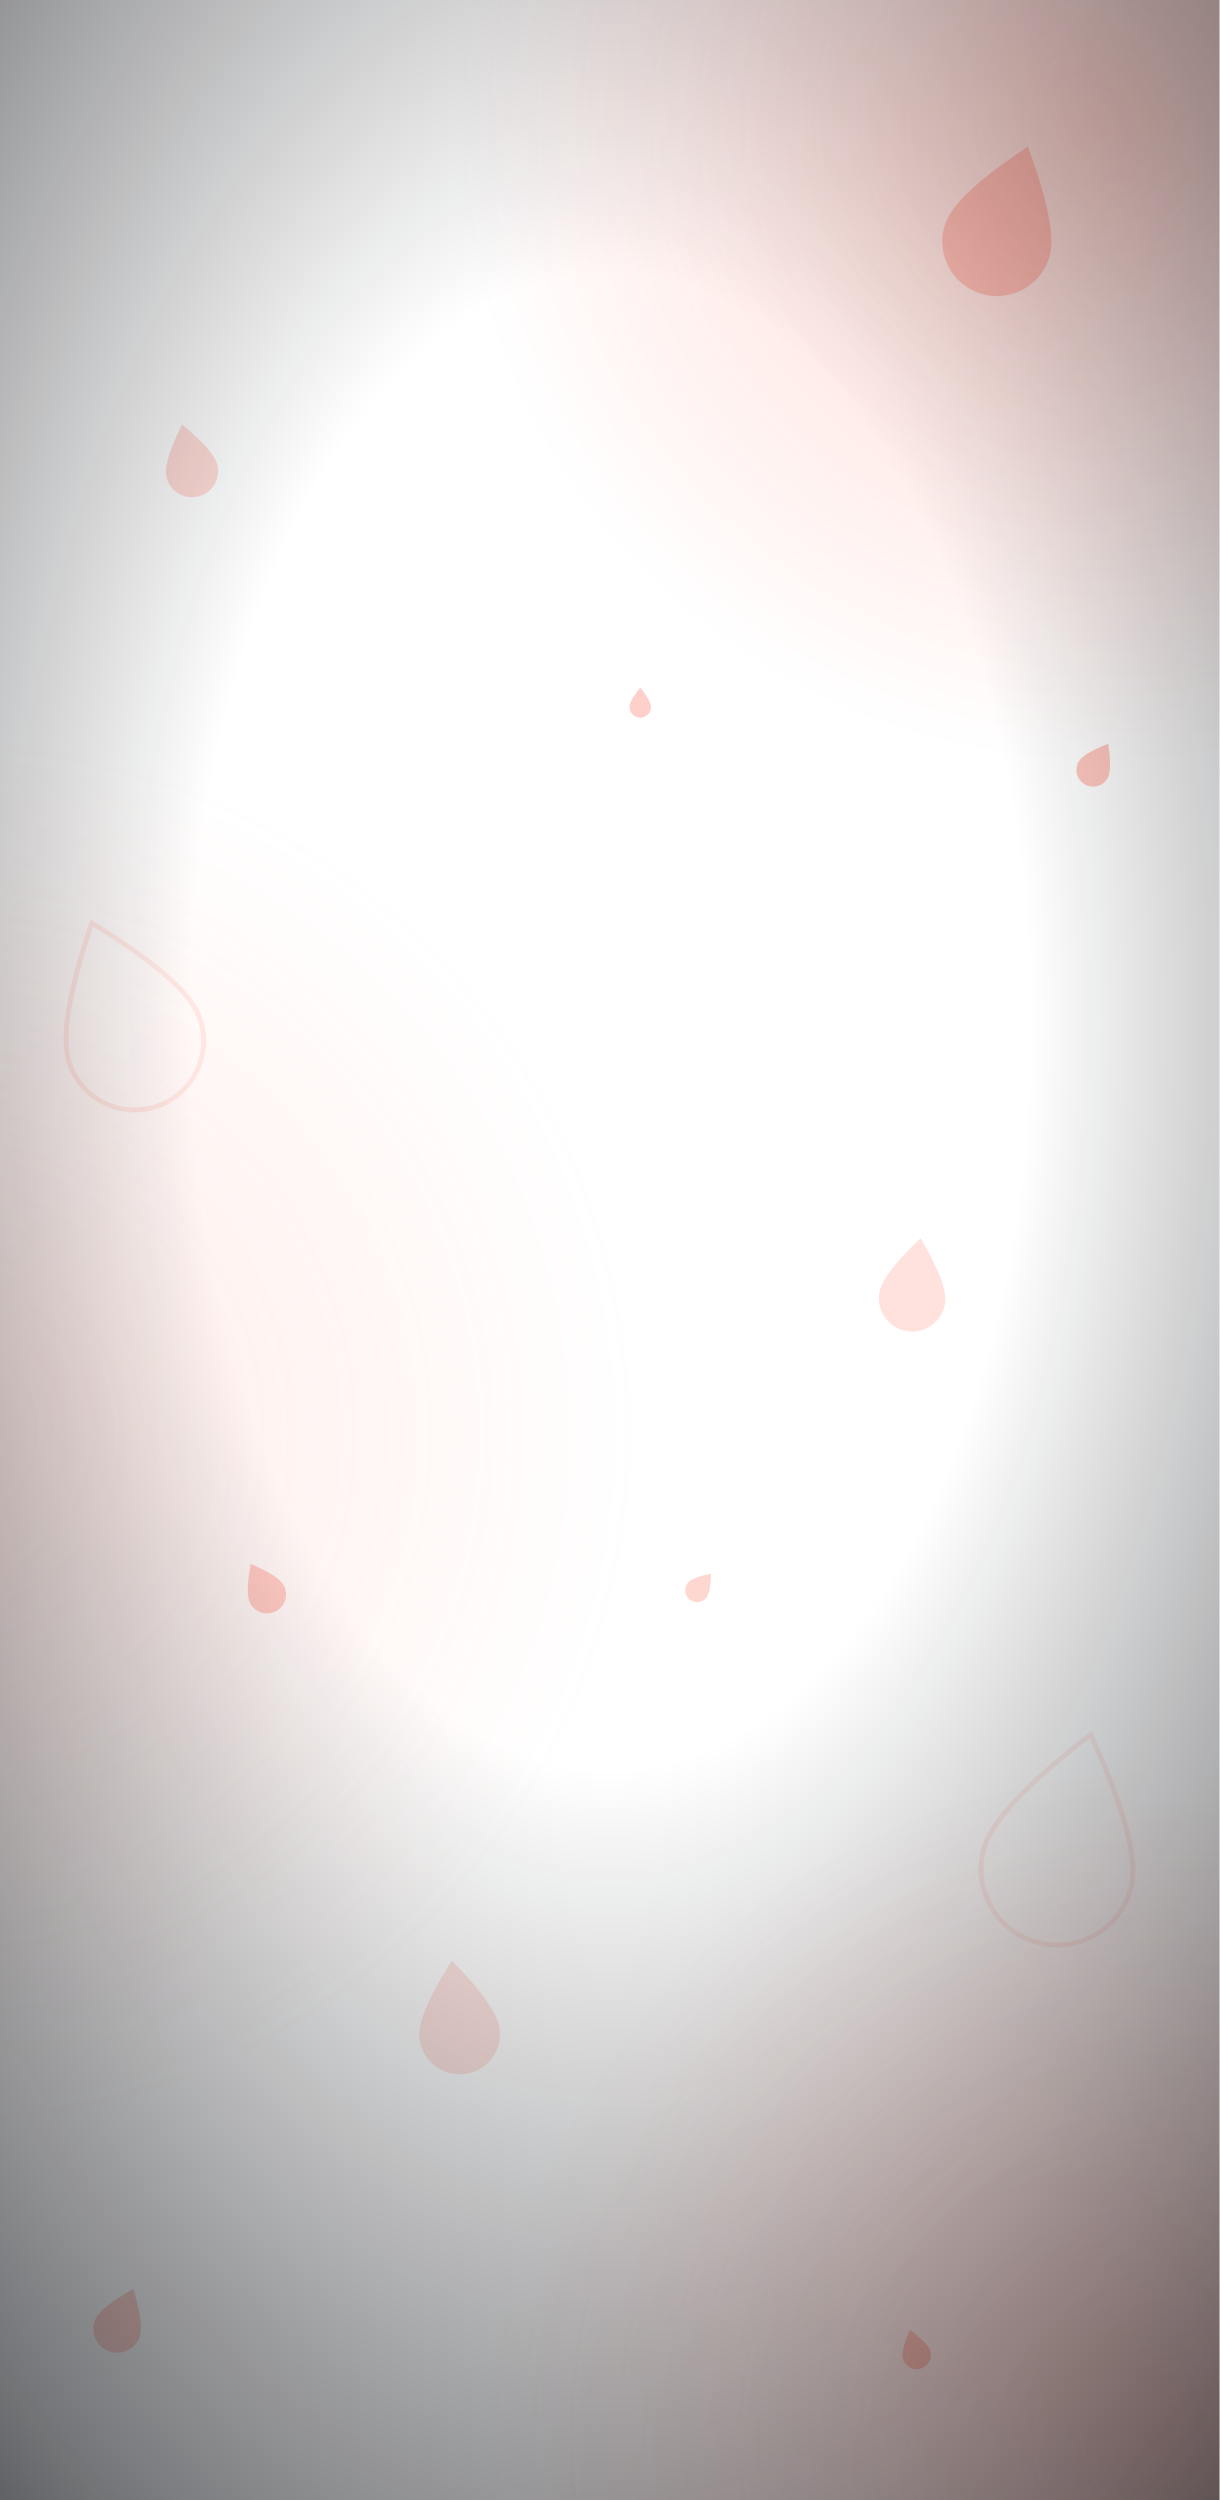
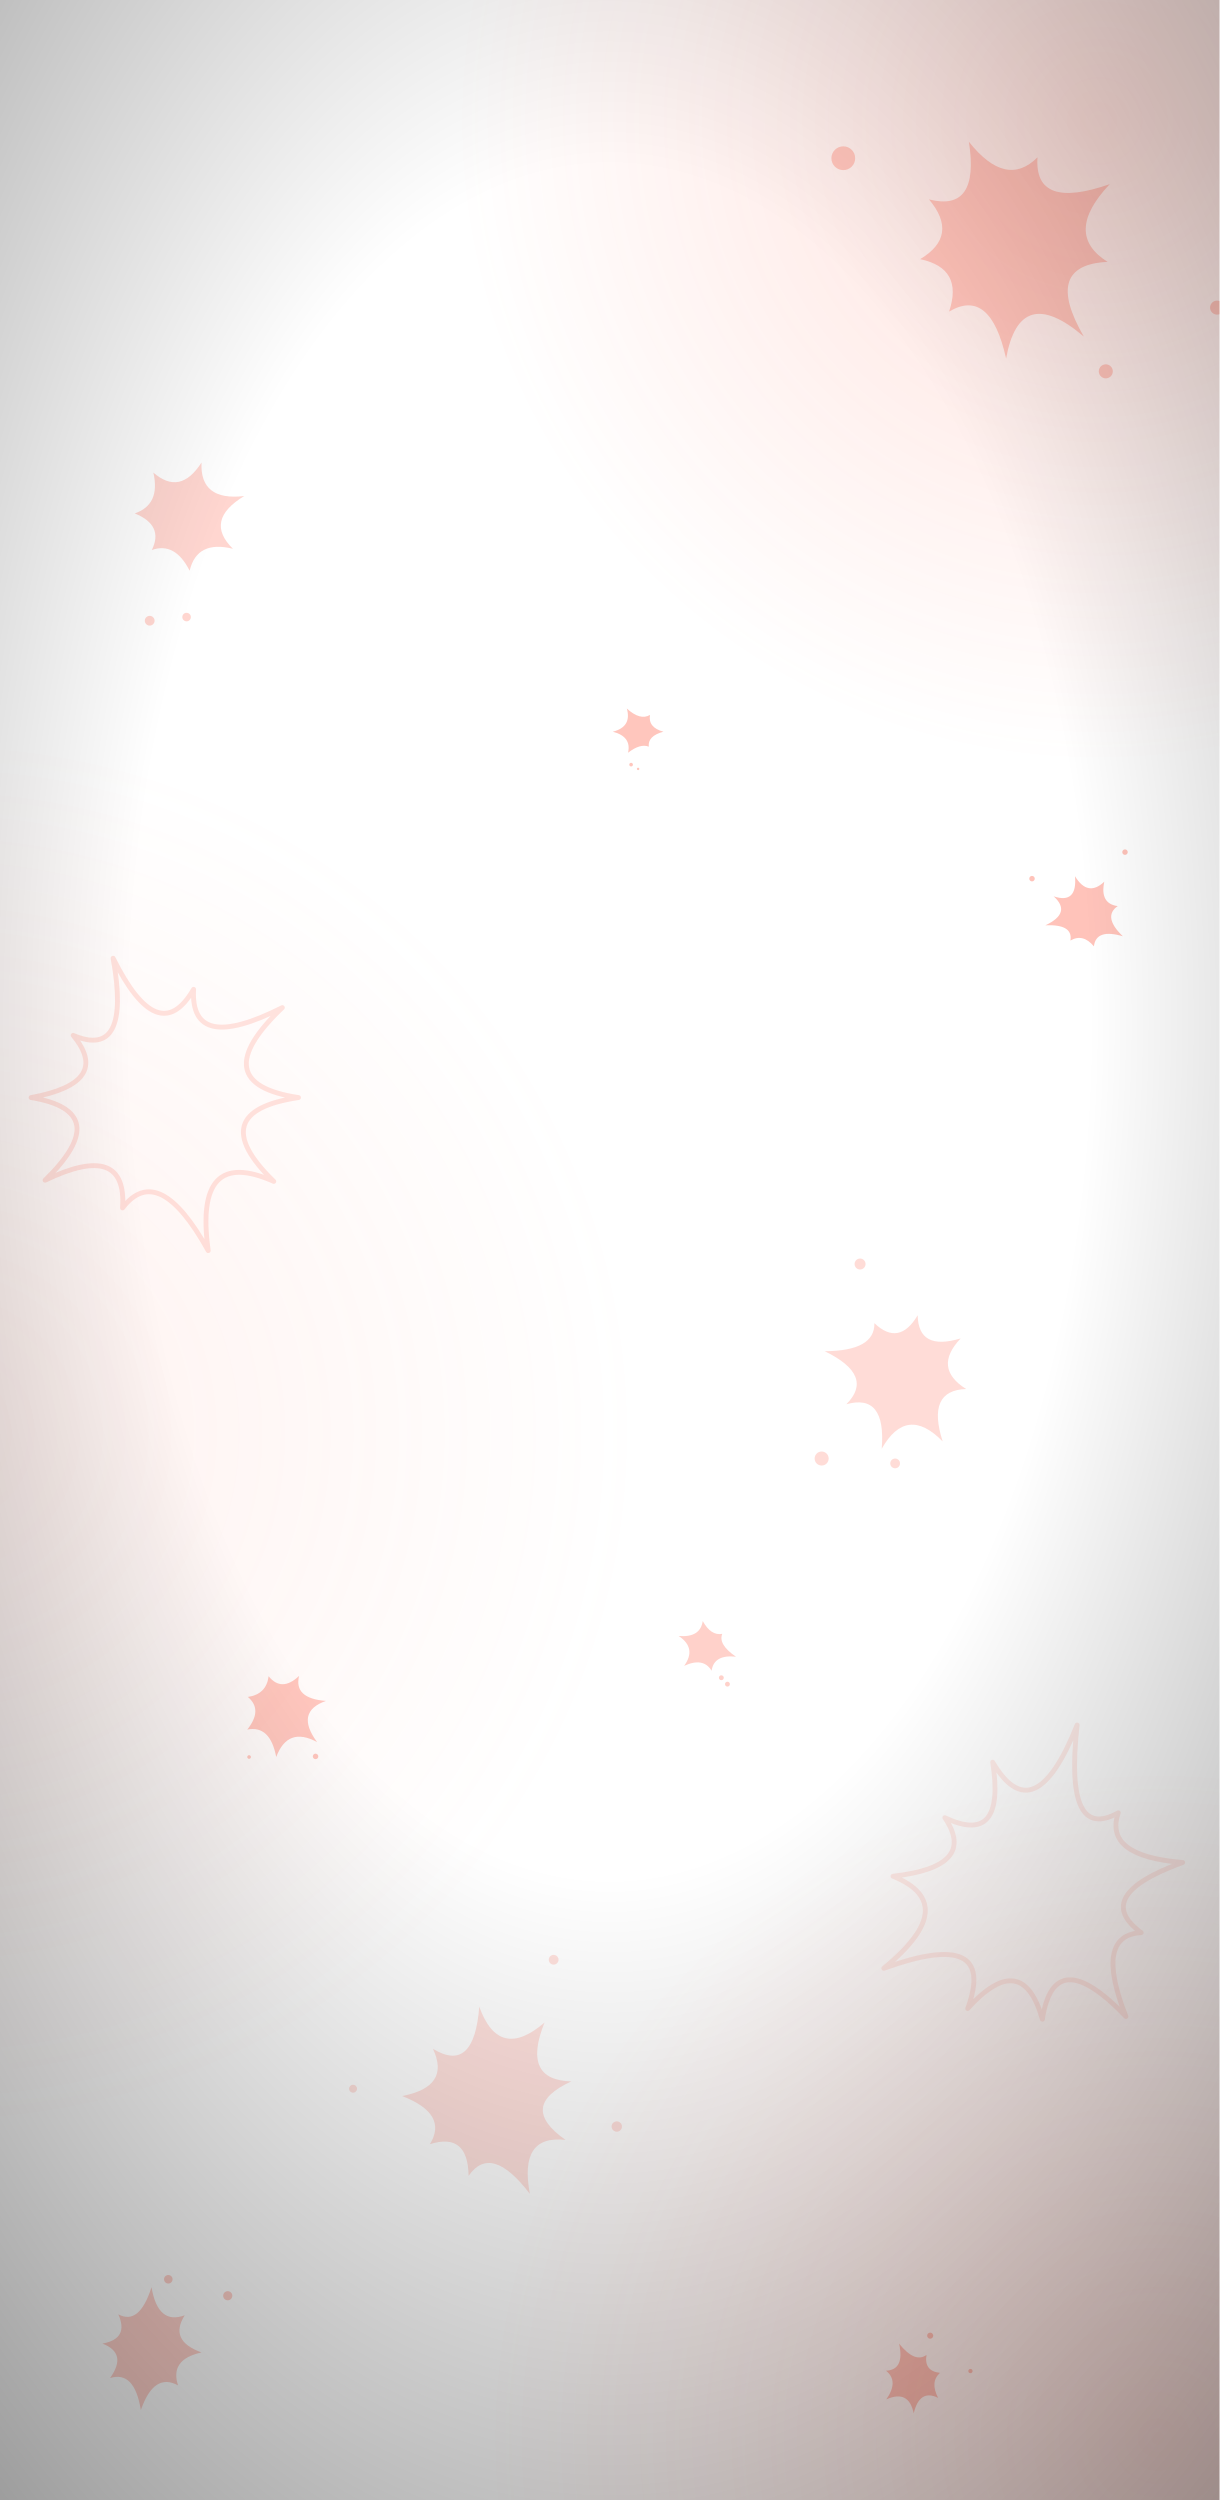
<svg xmlns="http://www.w3.org/2000/svg" viewBox="0 0 400 820" preserveAspectRatio="xMidYMid slice">
  <defs>
    <radialGradient id="g1" cx="0.5" cy="0.5" r="0.5">
-       <stop offset="0" stop-color="#FF634A" stop-opacity="0.28" />
+       <stop offset="0" stop-color="#FF634A" stop-opacity="0.2" />
      <stop offset="1" stop-color="#FF634A" stop-opacity="0" />
    </radialGradient>
    <radialGradient id="g2" cx="0.5" cy="0.5" r="0.5">
-       <stop offset="0" stop-color="#FF8A73" stop-opacity="0.18" />
+       <stop offset="0" stop-color="#FF8A73" stop-opacity="0.12" />
      <stop offset="1" stop-color="#FF8A73" stop-opacity="0" />
    </radialGradient>
    <radialGradient id="vg" cx="0.5" cy="0.42" r="0.75">
-       <stop offset="0.35" stop-color="#06080d" stop-opacity="0" />
-       <stop offset="0.8" stop-color="#06080d" stop-opacity="0.55" />
-       <stop offset="1" stop-color="#06080d" stop-opacity="0.85" />
+       <stop offset="0.4" stop-color="#000" stop-opacity="0" />
+       <stop offset="1" stop-color="#000" stop-opacity="0.5" />
    </radialGradient>
  </defs>
  <circle cx="360" cy="40" r="210" fill="url(#g1)" />
  <circle cx="-20" cy="470" r="230" fill="url(#g2)" />
  <circle cx="380" cy="800" r="220" fill="url(#g1)" />
-   <path transform="translate(330 70) rotate(18)" d="M0,-23.00 C14.26,-5.06 17.94,4.14 17.94,9.66 A17.94,17.94 0 1,1 -17.94,9.66 C-17.94,4.14 -14.26,-5.06 0,-23.00 Z" fill="#FF634A" fill-opacity="0.3" />
-   <path transform="translate(62 150) rotate(-12)" d="M0,-11.00 C6.82,-2.42 8.58,1.98 8.58,4.62 A8.58,8.58 0 1,1 -8.58,4.62 C-8.58,1.98 -6.82,-2.42 0,-11.00 Z" fill="#FF634A" fill-opacity="0.22" />
-   <path transform="translate(360 250) rotate(30)" d="M0,-7.00 C4.34,-1.54 5.46,1.26 5.46,2.94 A5.46,5.46 0 1,1 -5.46,2.94 C-5.46,1.26 -4.34,-1.54 0,-7.00 Z" fill="#FF634A" fill-opacity="0.35" />
-   <path transform="translate(40 330) rotate(-20)" d="M0,-29.00 C17.98,-6.38 22.62,5.22 22.62,12.18 A22.62,22.62 0 1,1 -22.62,12.18 C-22.62,5.22 -17.98,-6.38 0,-29.00 Z" fill="none" stroke="#FF634A" stroke-width="1.6" stroke-opacity="0.12" />
-   <path transform="translate(300 420) rotate(8)" d="M0,-14.00 C8.68,-3.08 10.92,2.52 10.92,5.88 A10.92,10.92 0 1,1 -10.92,5.88 C-10.92,2.52 -8.68,-3.08 0,-14.00 Z" fill="#FF634A" fill-opacity="0.18" />
-   <path transform="translate(86 520) rotate(-28)" d="M0,-8.00 C4.96,-1.76 6.24,1.44 6.24,3.36 A6.24,6.24 0 1,1 -6.24,3.36 C-6.24,1.44 -4.96,-1.76 0,-8.00 Z" fill="#FF634A" fill-opacity="0.3" />
-   <path transform="translate(350 600) rotate(14)" d="M0,-32.00 C19.84,-7.04 24.96,5.76 24.96,13.44 A24.96,24.96 0 1,1 -24.96,13.44 C-24.96,5.76 -19.84,-7.04 0,-32.00 Z" fill="none" stroke="#FF634A" stroke-width="1.6" stroke-opacity="0.1" />
-   <path transform="translate(150 660) rotate(-6)" d="M0,-17.00 C10.54,-3.74 13.26,3.06 13.26,7.14 A13.26,13.26 0 1,1 -13.26,7.14 C-13.26,3.06 -10.54,-3.74 0,-17.00 Z" fill="#FF634A" fill-opacity="0.16" />
-   <path transform="translate(40 760) rotate(22)" d="M0,-10.00 C6.20,-2.20 7.80,1.80 7.80,4.20 A7.80,7.80 0 1,1 -7.80,4.20 C-7.80,1.80 -6.20,-2.20 0,-10.00 Z" fill="#FF634A" fill-opacity="0.26" />
-   <path transform="translate(300 770) rotate(-15)" d="M0,-6.00 C3.72,-1.32 4.68,1.08 4.68,2.52 A4.68,4.68 0 1,1 -4.68,2.52 C-4.68,1.08 -3.72,-1.32 0,-6.00 Z" fill="#FF634A" fill-opacity="0.32" />
-   <path transform="translate(210 230) rotate(0)" d="M0,-4.50 C2.79,-0.99 3.51,0.81 3.51,1.89 A3.51,3.51 0 1,1 -3.51,1.89 C-3.51,0.81 -2.79,-0.99 0,-4.50 Z" fill="#FF634A" fill-opacity="0.3" />
-   <path transform="translate(230 520) rotate(40)" d="M0,-5.00 C3.10,-1.10 3.90,0.90 3.90,2.10 A3.90,3.90 0 1,1 -3.90,2.10 C-3.90,0.90 -3.10,-1.10 0,-5.00 Z" fill="#FF634A" fill-opacity="0.25" />
+   <path d="M363.3,85.9 Q341.9,86.9 355.5,110.4 Q334.5,92.5 330.0,117.6 Q324.8,94.2 311.3,102.2 Q316.1,88.0 301.8,85.0 Q314.7,77.3 304.7,65.4 Q321.4,69.7 317.8,46.5 Q330.0,61.9 340.3,51.6 Q339.1,69.1 364.0,60.4 Q348.6,76.7 363.3,85.9Z" fill="#FF634A" fill-opacity="0.3" />
+   <circle cx="276.6" cy="51.9" r="3.9" fill="#FF634A" fill-opacity="0.3" />
+   <circle cx="399.2" cy="100.9" r="2.3" fill="#FF634A" fill-opacity="0.3" />
+   <circle cx="362.7" cy="121.8" r="2.3" fill="#FF634A" fill-opacity="0.3" />
+   <path d="M80.1,162.7 Q66.9,170.7 76.4,180.0 Q64.6,177.1 62.2,187.2 Q57.4,177.7 49.8,180.4 Q53.8,172.3 44.2,168.4 Q52.7,165.5 50.3,155.0 Q59.1,162.7 66.1,151.7 Q65.5,164.4 80.1,162.7Z" fill="#FF634A" fill-opacity="0.26" />
+   <circle cx="49.1" cy="203.6" r="1.6" fill="#FF634A" fill-opacity="0.26" />
+   <circle cx="61.2" cy="202.4" r="1.4" fill="#FF634A" fill-opacity="0.26" />
+   <path d="M368.3,307.1 Q359.5,304.5 358.8,310.4 Q355.2,306.1 351.1,308.5 Q352.0,303.1 342.9,303.5 Q351.6,299.4 345.6,294.0 Q353.4,296.6 352.6,287.4 Q356.8,294.3 362.2,289.2 Q360.7,296.4 366.6,297.2 Q361.6,300.7 368.3,307.1Z" fill="#FF634A" fill-opacity="0.38" />
+   <circle cx="338.5" cy="288.2" r="0.9" fill="#FF634A" fill-opacity="0.38" />
+   <circle cx="369.0" cy="279.5" r="0.9" fill="#FF634A" fill-opacity="0.38" />
+   <path d="M97.9,360.0 Q66.4,364.7 89.8,387.5 Q63.5,375.8 68.3,410.2 Q52.0,380.8 40.2,396.2 Q41.7,374.2 14.8,387.1 Q37.8,364.6 10.2,360.0 Q36.8,355.1 24.0,339.6 Q43.1,347.7 37.1,314.3 Q52.0,344.3 63.5,324.5 Q62.3,345.8 92.6,330.5 Q66.6,355.3 97.9,360.0Z" fill="none" stroke="#FF634A" stroke-width="1.6" stroke-opacity="0.17" stroke-linejoin="round" />
+   <path d="M316.9,455.6 Q303.8,456.0 309.2,472.8 Q297.4,460.7 289.2,475.2 Q290.7,456.9 277.6,460.6 Q287.0,451.2 270.5,443.2 Q287.0,443.1 286.8,434.0 Q294.9,441.7 301.0,431.4 Q301.2,443.2 315.1,439.0 Q305.9,448.7 316.9,455.6Z" fill="#FF634A" fill-opacity="0.22" />
+   <circle cx="293.6" cy="480.0" r="1.6" fill="#FF634A" fill-opacity="0.22" />
+   <circle cx="269.5" cy="478.4" r="2.3" fill="#FF634A" fill-opacity="0.22" />
+   <circle cx="282.1" cy="414.6" r="1.8" fill="#FF634A" fill-opacity="0.22" />
+   <path d="M106.9,557.9 Q96.7,561.5 104.0,571.4 Q94.4,566.2 90.6,576.3 Q88.6,565.8 81.1,567.3 Q86.3,560.8 81.3,556.6 Q87.4,555.7 88.1,549.8 Q92.4,555.1 98.1,549.7 Q96.3,557.1 106.9,557.9Z" fill="#FF634A" fill-opacity="0.34" />
+   <circle cx="81.7" cy="576.3" r="0.6" fill="#FF634A" fill-opacity="0.34" />
+   <circle cx="103.5" cy="576.1" r="0.9" fill="#FF634A" fill-opacity="0.34" />
+   <path d="M374.3,633.9 Q358.8,634.8 369.3,661.4 Q345.8,636.9 341.9,662.3 Q335.3,639.0 317.4,658.8 Q327.2,632.1 289.9,645.6 Q315.5,624.6 292.9,615.4 Q320.8,612.3 309.9,596.2 Q329.9,605.7 325.6,578.0 Q339.2,601.2 353.3,565.8 Q349.0,604.5 366.8,594.6 Q361.9,608.8 387.9,610.9 Q357.8,621.8 374.3,633.9Z" fill="none" stroke="#FF634A" stroke-width="1.6" stroke-opacity="0.12" stroke-linejoin="round" />
+   <path d="M187.4,682.7 Q169.7,690.8 185.5,701.9 Q170.1,700.1 173.8,719.6 Q161.1,702.9 153.7,713.7 Q153.5,699.3 141.0,703.3 Q147.1,693.4 131.9,687.5 Q147.9,684.4 142.0,672.0 Q155.5,680.3 157.2,658.2 Q163.7,676.2 178.6,663.4 Q171.0,682.3 187.4,682.7Z" fill="#FF634A" fill-opacity="0.19" />
+   <circle cx="181.6" cy="642.8" r="1.6" fill="#FF634A" fill-opacity="0.19" />
+   <circle cx="115.8" cy="685.1" r="1.3" fill="#FF634A" fill-opacity="0.19" />
+   <circle cx="202.3" cy="697.5" r="1.7" fill="#FF634A" fill-opacity="0.19" />
+   <path d="M66.1,771.6 Q55.6,773.9 58.4,782.4 Q50.5,778.1 46.2,790.5 Q44.1,777.5 36.1,780.0 Q41.9,771.9 33.6,768.7 Q42.4,767.1 38.8,759.1 Q45.7,762.8 49.7,750.2 Q51.8,762.7 60.6,759.4 Q55.3,767.7 66.1,771.6Z" fill="#FF634A" fill-opacity="0.29" />
+   <circle cx="55.2" cy="747.6" r="1.4" fill="#FF634A" fill-opacity="0.29" />
+   <circle cx="74.7" cy="753.0" r="1.5" fill="#FF634A" fill-opacity="0.29" />
+   <path d="M307.7,786.5 Q301.6,783.5 299.7,791.6 Q298.1,783.7 290.7,787.0 Q294.9,781.0 290.6,777.6 Q296.8,777.3 294.9,768.7 Q300.1,775.2 303.9,772.4 Q303.0,777.7 308.3,778.3 Q305.0,781.3 307.7,786.5Z" fill="#FF634A" fill-opacity="0.36" />
+   <circle cx="305.1" cy="766.1" r="1.0" fill="#FF634A" fill-opacity="0.36" />
+   <circle cx="318.3" cy="777.7" r="0.7" fill="#FF634A" fill-opacity="0.36" />
+   <path d="M217.6,240.0 Q212.4,241.4 212.8,244.9 Q210.0,243.8 206.0,246.9 Q207.2,241.6 201.0,240.0 Q207.3,238.4 205.6,232.4 Q210.0,236.4 213.2,234.5 Q212.5,238.6 217.6,240.0Z" fill="#FF634A" fill-opacity="0.36" />
+   <circle cx="207.0" cy="250.8" r="0.6" fill="#FF634A" fill-opacity="0.36" />
+   <circle cx="209.3" cy="252.2" r="0.4" fill="#FF634A" fill-opacity="0.36" />
+   <path d="M241.4,543.4 Q234.2,542.6 233.4,548.0 Q230.7,543.5 224.4,546.4 Q228.6,540.6 222.6,536.6 Q229.7,537.2 230.5,531.7 Q233.2,536.6 236.9,535.9 Q235.5,539.4 241.4,543.4Z" fill="#FF634A" fill-opacity="0.29" />
+   <circle cx="236.6" cy="550.3" r="0.8" fill="#FF634A" fill-opacity="0.29" />
+   <circle cx="238.6" cy="552.4" r="0.8" fill="#FF634A" fill-opacity="0.29" />
  <rect x="-60" y="-60" width="520" height="940" fill="url(#vg)" />
</svg>
